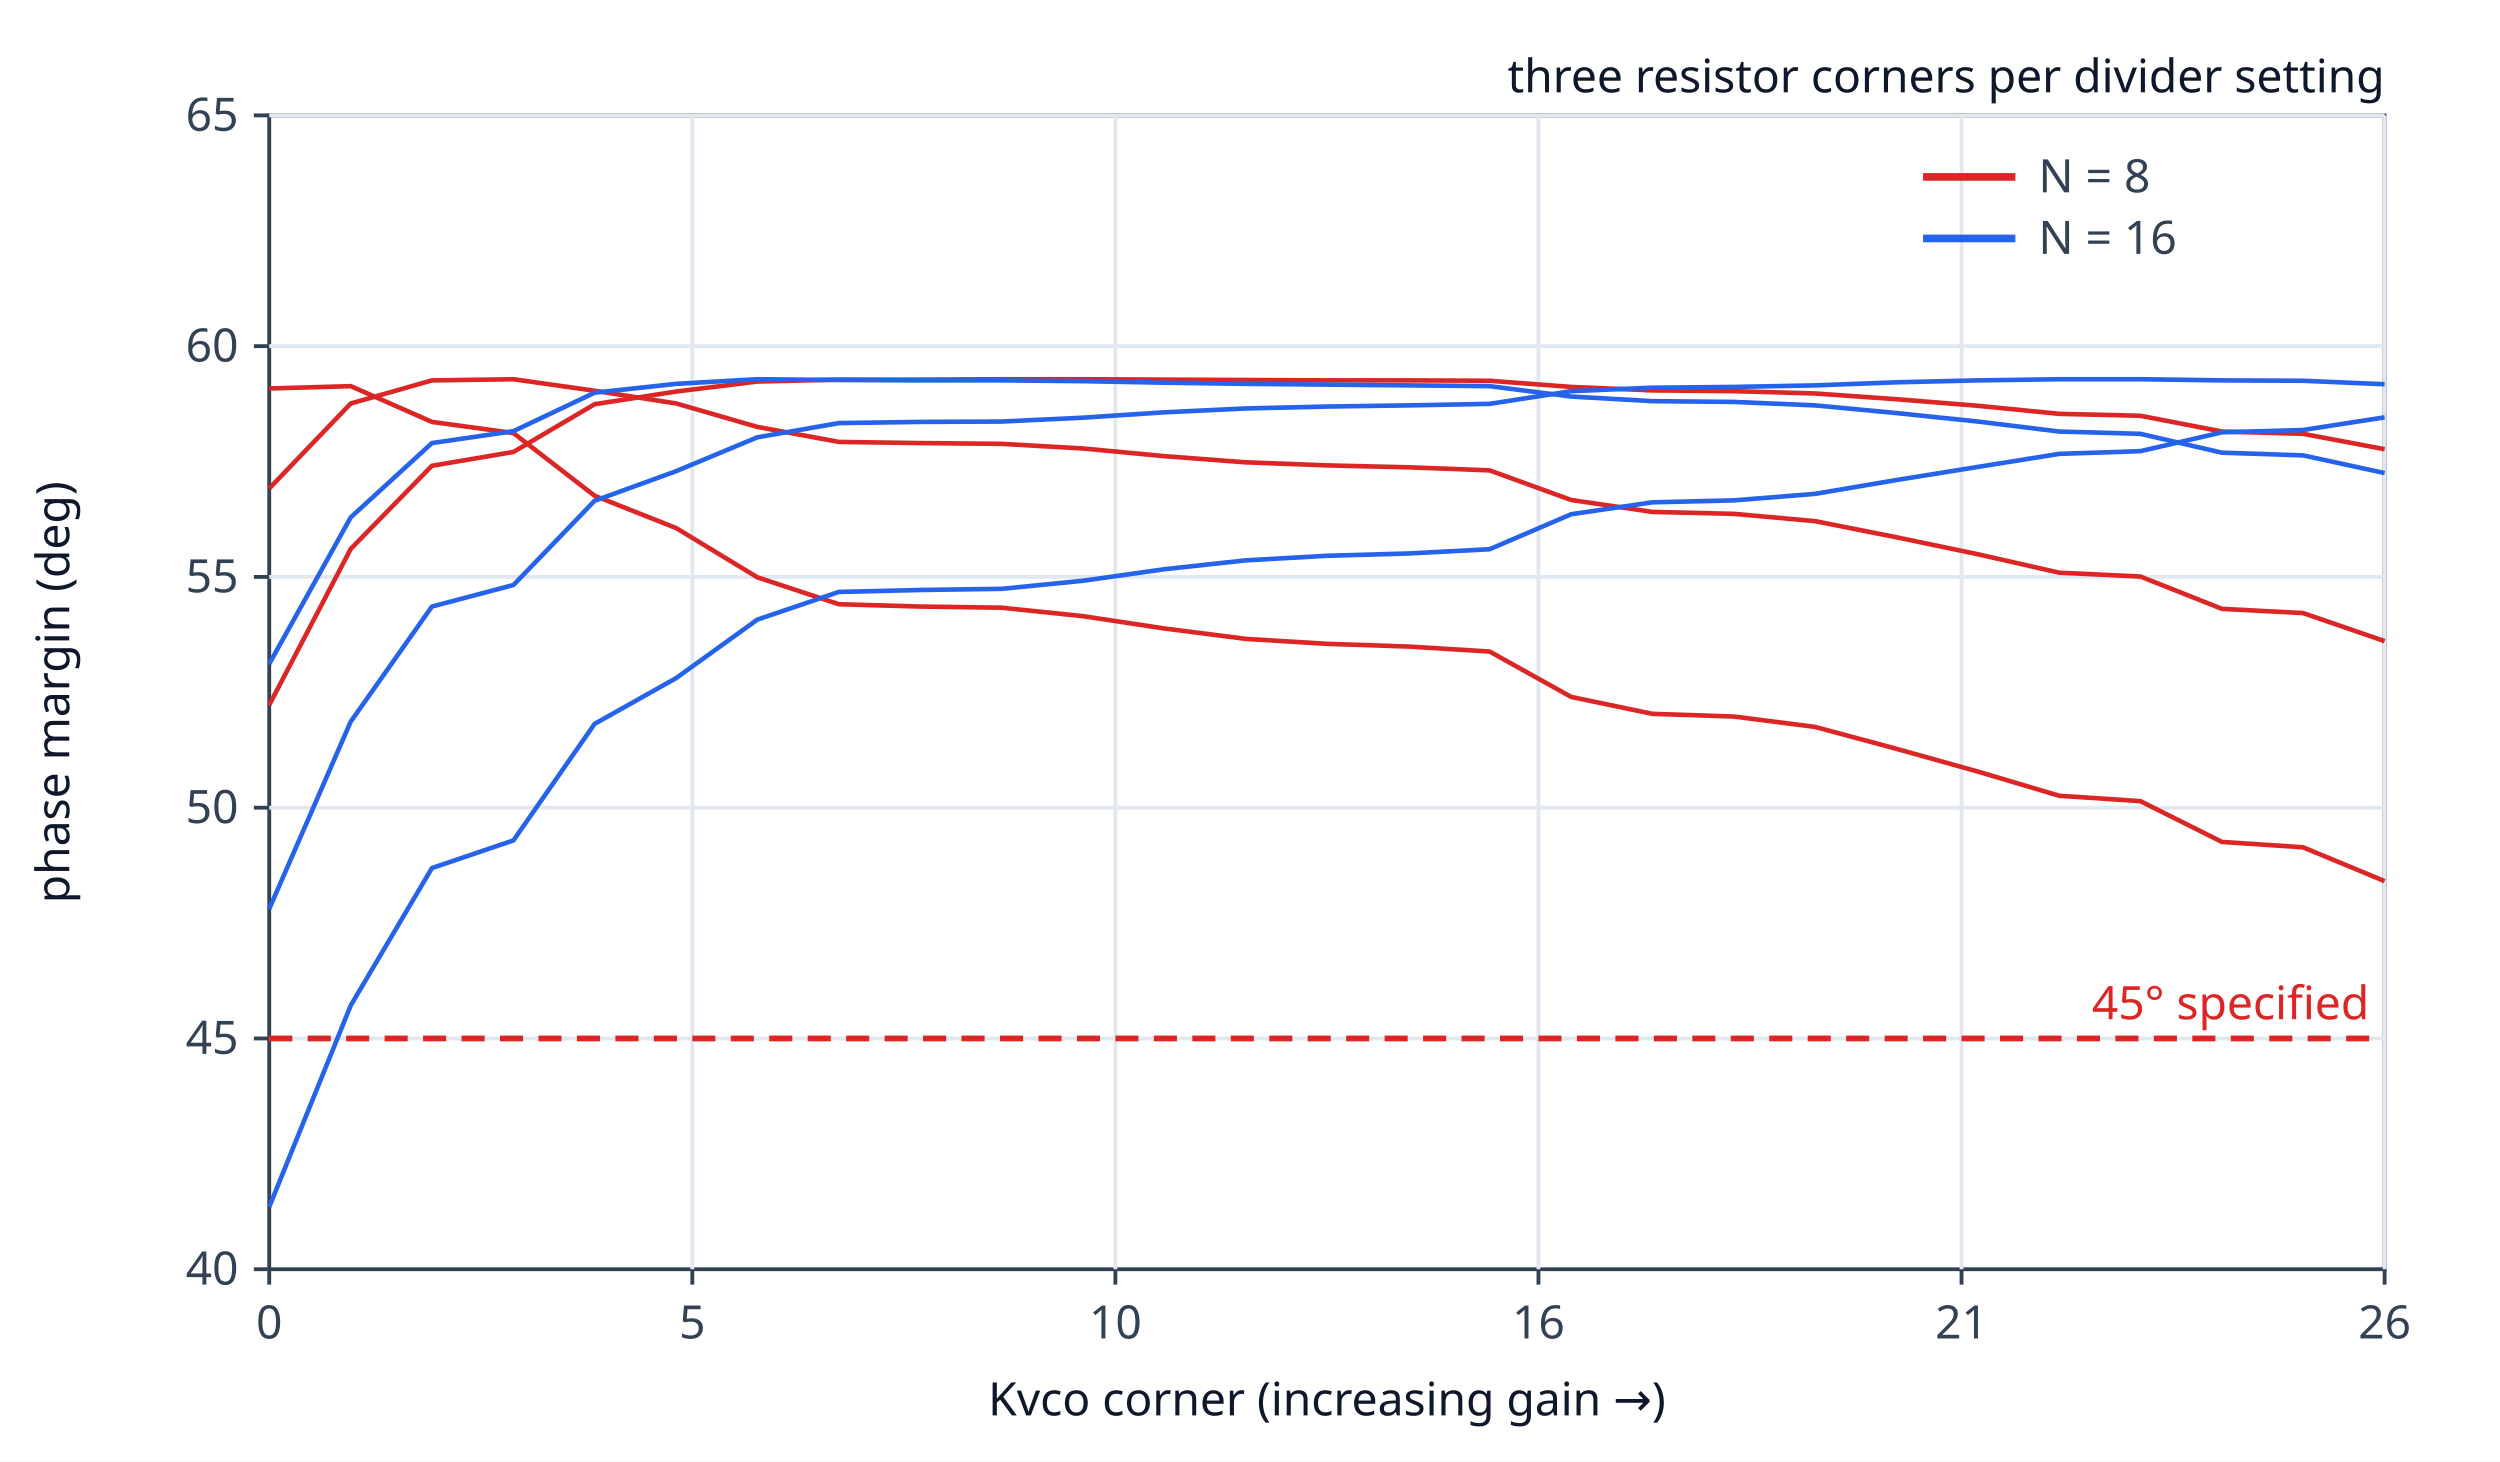
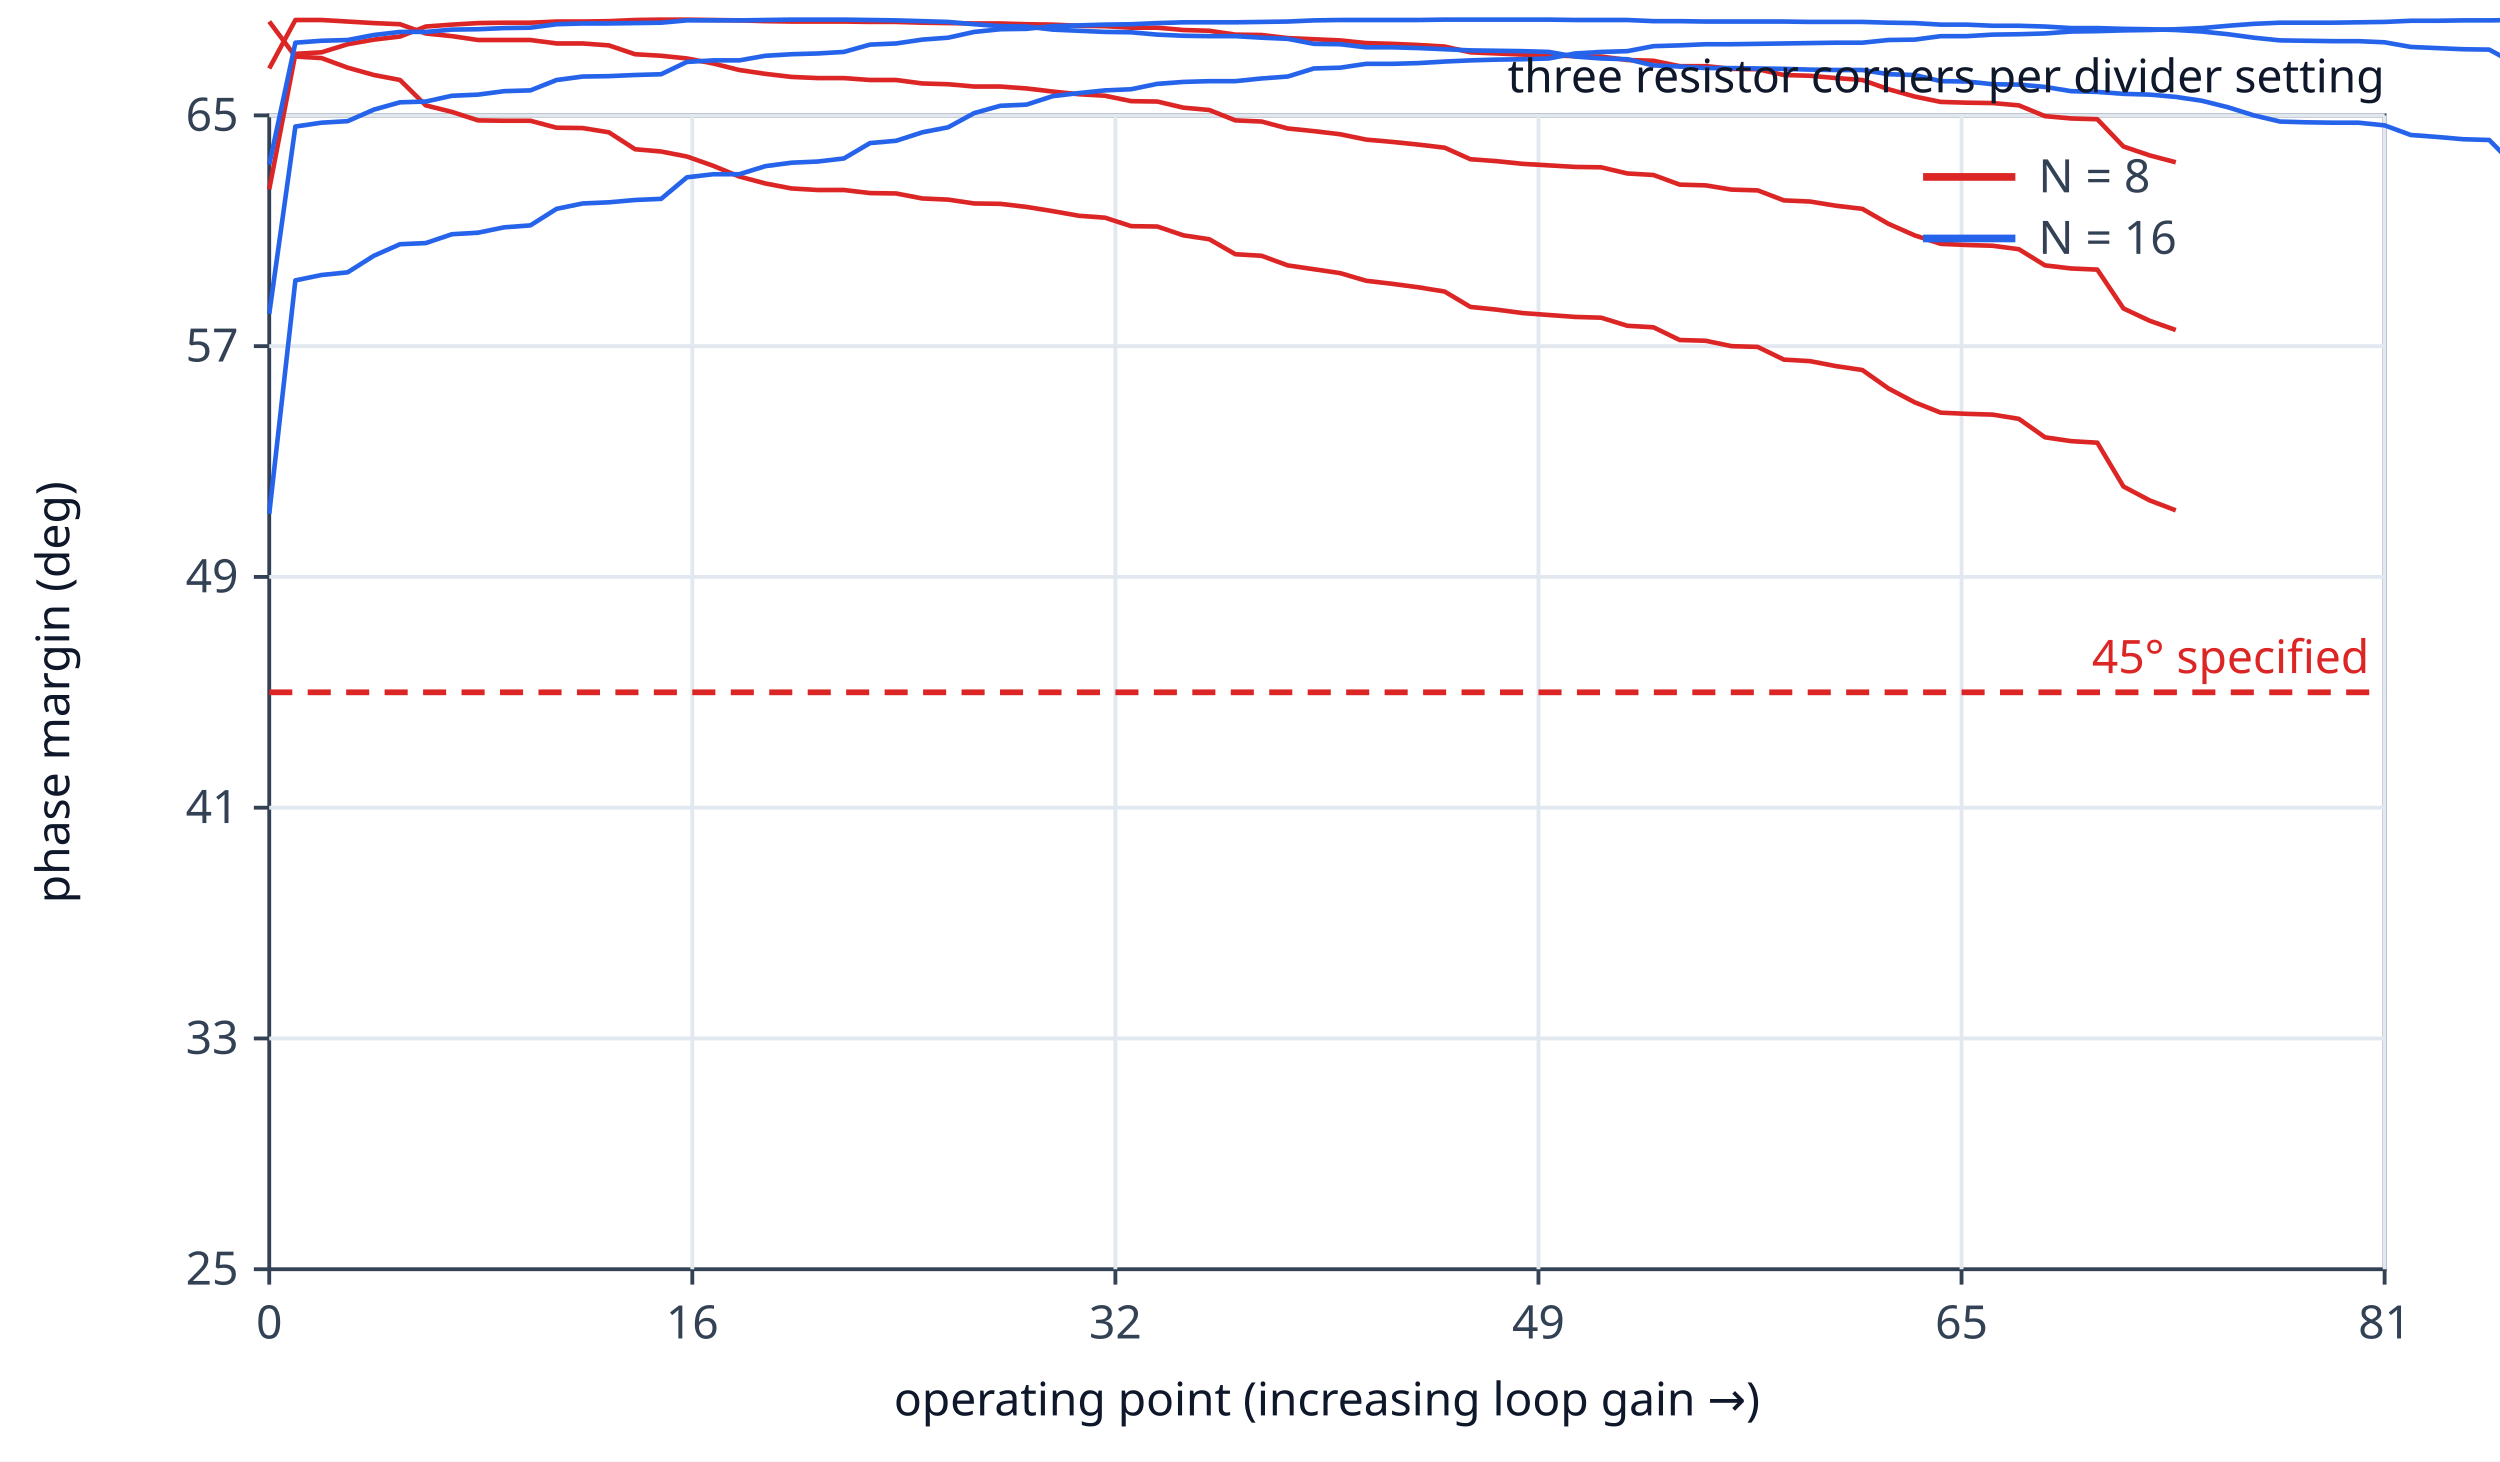
<svg xmlns="http://www.w3.org/2000/svg" width="650" height="380" viewBox="0 0 650 380" font-family="sans-serif" font-size="12">
  <rect width="650" height="380" fill="#ffffff" />
  <rect x="70" y="30" width="550" height="300" fill="none" stroke="#334155" stroke-width="1" />
  <line x1="70.0" y1="330" x2="70.0" y2="334" stroke="#334155" />
  <text x="70.0" y="348" text-anchor="middle" fill="#334155">0</text>
  <line x1="180.0" y1="330" x2="180.0" y2="334" stroke="#334155" />
-   <text x="180.0" y="348" text-anchor="middle" fill="#334155">5</text>
+   <text x="180.0" y="348" text-anchor="middle" fill="#334155">16</text>
  <line x1="180.0" y1="30" x2="180.0" y2="330" stroke="#e2e8f0" stroke-width="1" />
  <line x1="290.0" y1="330" x2="290.0" y2="334" stroke="#334155" />
-   <text x="290.0" y="348" text-anchor="middle" fill="#334155">10</text>
+   <text x="290.0" y="348" text-anchor="middle" fill="#334155">32</text>
  <line x1="290.0" y1="30" x2="290.0" y2="330" stroke="#e2e8f0" stroke-width="1" />
  <line x1="400.0" y1="330" x2="400.0" y2="334" stroke="#334155" />
-   <text x="400.0" y="348" text-anchor="middle" fill="#334155">16</text>
+   <text x="400.0" y="348" text-anchor="middle" fill="#334155">49</text>
  <line x1="400.0" y1="30" x2="400.0" y2="330" stroke="#e2e8f0" stroke-width="1" />
  <line x1="510.0" y1="330" x2="510.0" y2="334" stroke="#334155" />
-   <text x="510.0" y="348" text-anchor="middle" fill="#334155">21</text>
+   <text x="510.0" y="348" text-anchor="middle" fill="#334155">65</text>
  <line x1="510.0" y1="30" x2="510.0" y2="330" stroke="#e2e8f0" stroke-width="1" />
  <line x1="620.0" y1="330" x2="620.0" y2="334" stroke="#334155" />
-   <text x="620.0" y="348" text-anchor="middle" fill="#334155">26</text>
+   <text x="620.0" y="348" text-anchor="middle" fill="#334155">81</text>
  <line x1="620.0" y1="30" x2="620.0" y2="330" stroke="#e2e8f0" stroke-width="1" />
  <line x1="66" y1="330.0" x2="70" y2="330.0" stroke="#334155" />
-   <text x="62" y="334.0" text-anchor="end" fill="#334155">40</text>
+   <text x="62" y="334.0" text-anchor="end" fill="#334155">25</text>
  <line x1="66" y1="270.0" x2="70" y2="270.0" stroke="#334155" />
-   <text x="62" y="274.0" text-anchor="end" fill="#334155">45</text>
+   <text x="62" y="274.0" text-anchor="end" fill="#334155">33</text>
  <line x1="70" y1="270.0" x2="620" y2="270.0" stroke="#e2e8f0" stroke-width="1" />
  <line x1="66" y1="210.0" x2="70" y2="210.0" stroke="#334155" />
-   <text x="62" y="214.0" text-anchor="end" fill="#334155">50</text>
+   <text x="62" y="214.0" text-anchor="end" fill="#334155">41</text>
  <line x1="70" y1="210.0" x2="620" y2="210.0" stroke="#e2e8f0" stroke-width="1" />
  <line x1="66" y1="150.0" x2="70" y2="150.0" stroke="#334155" />
-   <text x="62" y="154.0" text-anchor="end" fill="#334155">55</text>
+   <text x="62" y="154.0" text-anchor="end" fill="#334155">49</text>
  <line x1="70" y1="150.0" x2="620" y2="150.0" stroke="#e2e8f0" stroke-width="1" />
  <line x1="66" y1="90.0" x2="70" y2="90.0" stroke="#334155" />
-   <text x="62" y="94.0" text-anchor="end" fill="#334155">60</text>
+   <text x="62" y="94.0" text-anchor="end" fill="#334155">57</text>
  <line x1="70" y1="90.0" x2="620" y2="90.0" stroke="#e2e8f0" stroke-width="1" />
  <line x1="66" y1="30.0" x2="70" y2="30.0" stroke="#334155" />
  <text x="62" y="34.0" text-anchor="end" fill="#334155">65</text>
  <line x1="70" y1="30.0" x2="620" y2="30.0" stroke="#e2e8f0" stroke-width="1" />
-   <text x="345" y="368" text-anchor="middle" fill="#0f172a">Kvco corner (increasing gain →)</text>
+   <text x="345" y="368" text-anchor="middle" fill="#0f172a">operating point (increasing loop gain →)</text>
  <text x="18" y="180" text-anchor="middle" fill="#0f172a" transform="rotate(-90 18 180)">phase margin (deg)</text>
-   <line x1="70" y1="270.0" x2="620" y2="270.0" stroke="#dc2626" stroke-width="1.5" stroke-dasharray="6 4" />
-   <text x="616" y="265.0" text-anchor="end" fill="#dc2626">45° specified</text>
-   <path d="M70.0,183.3 L91.2,142.7 L112.3,121.1 L133.5,117.5 L154.6,105.1 L175.8,101.8 L196.9,99.2 L218.1,98.7 L239.2,98.7 L260.4,98.6 L281.5,98.6 L302.7,98.7 L323.8,98.8 L345.0,98.9 L366.2,98.9 L387.3,99.0 L408.5,100.6 L429.6,101.5 L450.8,101.7 L471.9,102.3 L493.1,103.8 L514.2,105.5 L535.4,107.6 L556.5,108.1 L577.7,112.2 L598.8,112.8 L620.0,116.8" fill="none" stroke="#dc2626" stroke-width="1.2" stroke-linejoin="round" />
-   <path d="M70.0,127.0 L91.2,104.9 L112.3,98.9 L133.5,98.6 L154.6,101.6 L175.8,104.9 L196.9,111.0 L218.1,114.9 L239.2,115.2 L260.4,115.4 L281.5,116.6 L302.7,118.6 L323.8,120.2 L345.0,121.0 L366.2,121.5 L387.3,122.3 L408.5,130.0 L429.6,133.1 L450.8,133.6 L471.9,135.5 L493.1,139.7 L514.2,144.1 L535.4,148.9 L556.5,149.9 L577.7,158.3 L598.8,159.4 L620.0,166.7" fill="none" stroke="#dc2626" stroke-width="1.2" stroke-linejoin="round" />
-   <path d="M70.0,101.0 L91.2,100.4 L112.3,109.7 L133.5,112.6 L154.6,128.9 L175.8,137.3 L196.9,150.1 L218.1,157.1 L239.2,157.7 L260.4,158.0 L281.5,160.2 L302.7,163.4 L323.8,166.1 L345.0,167.4 L366.2,168.1 L387.3,169.4 L408.5,181.2 L429.6,185.6 L450.8,186.3 L471.9,189.0 L493.1,194.7 L514.2,200.6 L535.4,206.9 L556.5,208.3 L577.7,218.9 L598.8,220.3 L620.0,229.1" fill="none" stroke="#dc2626" stroke-width="1.2" stroke-linejoin="round" />
-   <path d="M70.0,313.8 L91.2,261.4 L112.3,225.7 L133.5,218.5 L154.6,188.2 L175.8,176.3 L196.9,161.1 L218.1,153.9 L239.2,153.4 L260.4,153.1 L281.5,151.0 L302.7,148.0 L323.8,145.7 L345.0,144.5 L366.2,143.9 L387.3,142.8 L408.5,133.7 L429.6,130.6 L450.8,130.1 L471.9,128.4 L493.1,124.8 L514.2,121.4 L535.4,118.0 L556.5,117.3 L577.7,112.4 L598.8,111.8 L620.0,108.5" fill="none" stroke="#2563eb" stroke-width="1.2" stroke-linejoin="round" />
-   <path d="M70.0,236.3 L91.2,187.6 L112.3,157.7 L133.5,152.1 L154.6,130.2 L175.8,122.5 L196.9,113.7 L218.1,110.0 L239.2,109.7 L260.4,109.6 L281.5,108.6 L302.7,107.2 L323.8,106.2 L345.0,105.7 L366.2,105.4 L387.3,105.0 L408.5,101.7 L429.6,100.8 L450.8,100.6 L471.9,100.2 L493.1,99.4 L514.2,98.9 L535.4,98.6 L556.5,98.6 L577.7,98.9 L598.8,99.0 L620.0,99.9" fill="none" stroke="#2563eb" stroke-width="1.2" stroke-linejoin="round" />
-   <path d="M70.0,172.6 L91.2,134.5 L112.3,115.2 L133.5,112.1 L154.6,102.1 L175.8,99.8 L196.9,98.6 L218.1,98.8 L239.2,98.9 L260.4,98.9 L281.5,99.1 L302.7,99.5 L323.8,99.8 L345.0,100.0 L366.2,100.2 L387.3,100.4 L408.5,103.1 L429.6,104.3 L450.8,104.5 L471.9,105.4 L493.1,107.4 L514.2,109.6 L535.4,112.2 L556.5,112.8 L577.7,117.7 L598.8,118.4 L620.0,123.0" fill="none" stroke="#2563eb" stroke-width="1.2" stroke-linejoin="round" />
+   <line x1="70" y1="180.0" x2="620" y2="180.0" stroke="#dc2626" stroke-width="1.5" stroke-dasharray="6 4" />
+   <text x="616" y="175.0" text-anchor="end" fill="#dc2626">45° specified</text>
+   <path d="M70.0,49.2 L76.8,14.0 L83.6,13.6 L90.4,11.5 L97.2,10.3 L104.0,9.5 L110.7,6.9 L117.5,6.4 L124.3,6.0 L131.1,5.9 L137.9,5.9 L144.7,5.6 L151.5,5.6 L158.3,5.5 L165.1,5.2 L171.9,5.1 L178.6,5.1 L185.4,5.2 L192.2,5.3 L199.0,5.5 L205.8,5.6 L212.6,5.6 L219.4,5.6 L226.2,5.7 L233.0,5.7 L239.8,5.9 L246.5,6.0 L253.3,6.1 L260.1,6.1 L266.9,6.3 L273.7,6.4 L280.5,6.7 L287.3,6.8 L294.1,7.2 L300.9,7.2 L307.7,7.8 L314.4,8.0 L321.2,9.0 L328.0,9.1 L334.8,9.9 L341.6,10.2 L348.4,10.5 L355.2,11.2 L362.0,11.4 L368.8,11.7 L375.6,12.1 L382.3,13.6 L389.1,13.9 L395.9,14.2 L402.7,14.4 L409.5,14.6 L416.3,14.7 L423.1,15.6 L429.9,15.8 L436.7,17.2 L443.5,17.2 L450.2,17.9 L457.0,18.0 L463.8,19.5 L470.6,19.7 L477.4,20.3 L484.2,20.8 L491.0,23.2 L497.8,25.1 L504.6,26.5 L511.4,26.7 L518.1,26.8 L524.9,27.4 L531.7,30.2 L538.5,30.8 L545.3,31.0 L552.1,38.1 L558.9,40.4 L565.7,42.2" fill="none" stroke="#dc2626" stroke-width="1.2" stroke-linejoin="round" />
+   <path d="M70.0,17.8 L76.8,5.2 L83.6,5.2 L90.4,5.6 L97.2,6.0 L104.0,6.3 L110.7,8.7 L117.5,9.4 L124.3,10.4 L131.1,10.4 L137.9,10.4 L144.7,11.3 L151.5,11.3 L158.3,11.8 L165.1,14.1 L171.9,14.5 L178.6,15.2 L185.4,16.5 L192.2,18.2 L199.0,19.2 L205.8,20.0 L212.6,20.3 L219.4,20.3 L226.2,20.8 L233.0,20.8 L239.8,21.7 L246.5,21.9 L253.3,22.5 L260.1,22.5 L266.9,23.0 L273.7,23.8 L280.5,24.5 L287.3,24.9 L294.1,26.3 L300.9,26.4 L307.7,28.0 L314.4,28.6 L321.2,31.3 L328.0,31.6 L334.8,33.4 L341.6,34.1 L348.4,34.9 L355.2,36.3 L362.0,36.9 L368.8,37.6 L375.6,38.4 L382.3,41.4 L389.1,41.9 L395.9,42.6 L402.7,43.0 L409.5,43.4 L416.3,43.5 L423.1,45.1 L429.9,45.5 L436.7,48.0 L443.5,48.2 L450.2,49.3 L457.0,49.5 L463.8,52.1 L470.6,52.4 L477.4,53.5 L484.2,54.3 L491.0,58.2 L497.8,61.2 L504.6,63.4 L511.4,63.7 L518.1,63.9 L524.9,64.8 L531.7,69.0 L538.5,69.8 L545.3,70.1 L552.1,80.2 L558.9,83.4 L565.7,85.8" fill="none" stroke="#dc2626" stroke-width="1.2" stroke-linejoin="round" />
+   <path d="M70.0,5.6 L76.8,14.7 L83.6,15.1 L90.4,17.6 L97.2,19.5 L104.0,20.8 L110.7,27.4 L117.5,29.1 L124.3,31.3 L131.1,31.4 L137.9,31.4 L144.7,33.2 L151.5,33.3 L158.3,34.4 L165.1,38.8 L171.9,39.4 L178.6,40.7 L185.4,43.1 L192.2,45.9 L199.0,47.7 L205.8,49.0 L212.6,49.4 L219.4,49.4 L226.2,50.2 L233.0,50.3 L239.8,51.6 L246.5,51.9 L253.3,52.9 L260.1,53.0 L266.9,53.8 L273.7,54.9 L280.5,56.1 L287.3,56.6 L294.1,58.8 L300.9,58.9 L307.7,61.2 L314.4,62.2 L321.2,66.1 L328.0,66.5 L334.8,69.0 L341.6,70.0 L348.4,71.0 L355.2,73.0 L362.0,73.8 L368.8,74.7 L375.6,75.8 L382.3,79.8 L389.1,80.5 L395.9,81.4 L402.7,81.9 L409.5,82.4 L416.3,82.6 L423.1,84.7 L429.9,85.1 L436.7,88.4 L443.5,88.6 L450.2,90.0 L457.0,90.2 L463.8,93.5 L470.6,93.9 L477.4,95.2 L484.2,96.2 L491.0,101.0 L497.8,104.6 L504.6,107.3 L511.4,107.6 L518.1,107.8 L524.9,108.9 L531.7,113.7 L538.5,114.7 L545.3,115.1 L552.1,126.5 L558.9,130.1 L565.7,132.7" fill="none" stroke="#dc2626" stroke-width="1.2" stroke-linejoin="round" />
+   <path d="M70.0,133.6 L76.8,72.9 L83.6,71.5 L90.4,70.8 L97.2,66.5 L104.0,63.5 L110.7,63.2 L117.5,60.9 L124.3,60.5 L131.1,59.1 L137.9,58.6 L144.7,54.3 L151.5,52.9 L158.3,52.6 L165.1,52.0 L171.9,51.7 L178.6,46.1 L185.4,45.3 L192.2,45.3 L199.0,43.2 L205.8,42.3 L212.6,42.0 L219.4,41.2 L226.2,37.2 L233.0,36.6 L239.8,34.4 L246.5,33.1 L253.3,29.4 L260.1,27.5 L266.9,27.2 L273.7,25.0 L280.5,24.2 L287.3,23.5 L294.1,23.2 L300.9,21.8 L307.7,21.3 L314.4,21.1 L321.2,21.1 L328.0,20.4 L334.8,19.9 L341.6,17.8 L348.4,17.6 L355.2,16.6 L362.0,16.6 L368.8,16.4 L375.6,16.0 L382.3,15.7 L389.1,15.5 L395.9,15.4 L402.7,15.2 L409.5,13.9 L416.3,13.5 L423.1,13.3 L429.9,12.0 L436.7,11.8 L443.5,11.5 L450.2,11.5 L457.0,11.4 L463.8,11.3 L470.6,11.2 L477.4,11.1 L484.2,11.1 L491.0,10.4 L497.8,10.3 L504.6,9.4 L511.4,9.4 L518.1,9.0 L524.9,8.9 L531.7,8.7 L538.5,8.2 L545.3,8.1 L552.1,7.9 L558.9,7.8 L565.7,7.6 L572.5,7.3 L579.3,6.7 L586.0,6.2 L592.8,5.9 L599.6,5.9 L606.4,5.9 L613.2,5.8 L620.0,5.7 L626.8,5.4 L633.6,5.4 L640.4,5.3 L647.2,5.3 L654.0,5.2 L660.7,5.2 L667.5,5.4 L674.3,5.5 L681.1,5.5" fill="none" stroke="#2563eb" stroke-width="1.2" stroke-linejoin="round" />
+   <path d="M70.0,81.6 L76.8,32.9 L83.6,31.9 L90.4,31.5 L97.2,28.5 L104.0,26.6 L110.7,26.4 L117.5,24.9 L124.3,24.6 L131.1,23.7 L137.9,23.5 L144.7,20.8 L151.5,19.9 L158.3,19.8 L165.1,19.5 L171.9,19.3 L178.6,16.1 L185.4,15.7 L192.2,15.7 L199.0,14.5 L205.8,14.1 L212.6,13.9 L219.4,13.5 L226.2,11.6 L233.0,11.3 L239.8,10.3 L246.5,9.8 L253.3,8.3 L260.1,7.6 L266.9,7.5 L273.7,6.8 L280.5,6.6 L287.3,6.4 L294.1,6.3 L300.9,6.0 L307.7,5.8 L314.4,5.8 L321.2,5.8 L328.0,5.7 L334.8,5.6 L341.6,5.3 L348.4,5.2 L355.2,5.2 L362.0,5.2 L368.8,5.2 L375.6,5.1 L382.3,5.1 L389.1,5.1 L395.9,5.1 L402.7,5.1 L409.5,5.2 L416.3,5.2 L423.1,5.2 L429.9,5.5 L436.7,5.5 L443.5,5.6 L450.2,5.6 L457.0,5.6 L463.8,5.6 L470.6,5.7 L477.4,5.7 L484.2,5.7 L491.0,5.9 L497.8,6.0 L504.6,6.4 L511.4,6.4 L518.1,6.7 L524.9,6.7 L531.7,6.9 L538.5,7.3 L545.3,7.3 L552.1,7.5 L558.9,7.6 L565.7,7.8 L572.5,8.2 L579.3,8.9 L586.0,9.8 L592.8,10.5 L599.6,10.6 L606.4,10.7 L613.2,10.7 L620.0,11.0 L626.8,12.2 L633.6,12.5 L640.4,12.8 L647.2,12.9 L654.0,16.6 L660.7,17.1 L667.5,18.6 L674.3,19.7 L681.1,19.8" fill="none" stroke="#2563eb" stroke-width="1.2" stroke-linejoin="round" />
+   <path d="M70.0,42.8 L76.8,11.1 L83.6,10.6 L90.4,10.4 L97.2,9.1 L104.0,8.3 L110.7,8.3 L117.5,7.7 L124.3,7.6 L131.1,7.3 L137.9,7.2 L144.7,6.3 L151.5,6.1 L158.3,6.1 L165.1,6.0 L171.9,5.9 L178.6,5.3 L185.4,5.3 L192.2,5.3 L199.0,5.2 L205.8,5.1 L212.6,5.1 L219.4,5.1 L226.2,5.2 L233.0,5.3 L239.8,5.5 L246.5,5.7 L253.3,6.3 L260.1,6.8 L266.9,6.9 L273.7,7.7 L280.5,8.0 L287.3,8.3 L294.1,8.4 L300.9,9.0 L307.7,9.3 L314.4,9.4 L321.2,9.4 L328.0,9.8 L334.8,10.1 L341.6,11.4 L348.4,11.5 L355.2,12.3 L362.0,12.3 L368.8,12.5 L375.6,12.8 L382.3,13.1 L389.1,13.2 L395.9,13.3 L402.7,13.5 L409.5,14.7 L416.3,15.2 L423.1,15.4 L429.9,17.0 L436.7,17.3 L443.5,17.7 L450.2,17.7 L457.0,17.8 L463.8,17.9 L470.6,18.1 L477.4,18.2 L484.2,18.2 L491.0,19.3 L497.8,19.5 L504.6,21.1 L511.4,21.2 L518.1,21.9 L524.9,22.0 L531.7,22.6 L538.5,23.7 L545.3,23.9 L552.1,24.4 L558.9,24.6 L565.7,25.2 L572.5,26.2 L579.3,27.9 L586.0,30.0 L592.8,31.6 L599.6,31.8 L606.4,31.9 L613.2,31.9 L620.0,32.6 L626.8,35.1 L633.6,35.6 L640.4,36.2 L647.2,36.4 L654.0,43.3 L660.7,44.2 L667.5,46.6 L674.3,48.4 L681.1,48.5" fill="none" stroke="#2563eb" stroke-width="1.2" stroke-linejoin="round" />
  <line x1="500" y1="46" x2="524" y2="46" stroke="#dc2626" stroke-width="2" />
  <text x="530" y="50" fill="#334155">N = 8</text>
  <line x1="500" y1="62" x2="524" y2="62" stroke="#2563eb" stroke-width="2" />
  <text x="530" y="66" fill="#334155">N = 16</text>
  <text x="620" y="24" text-anchor="end" fill="#0f172a">three resistor corners per divider setting</text>
</svg>
